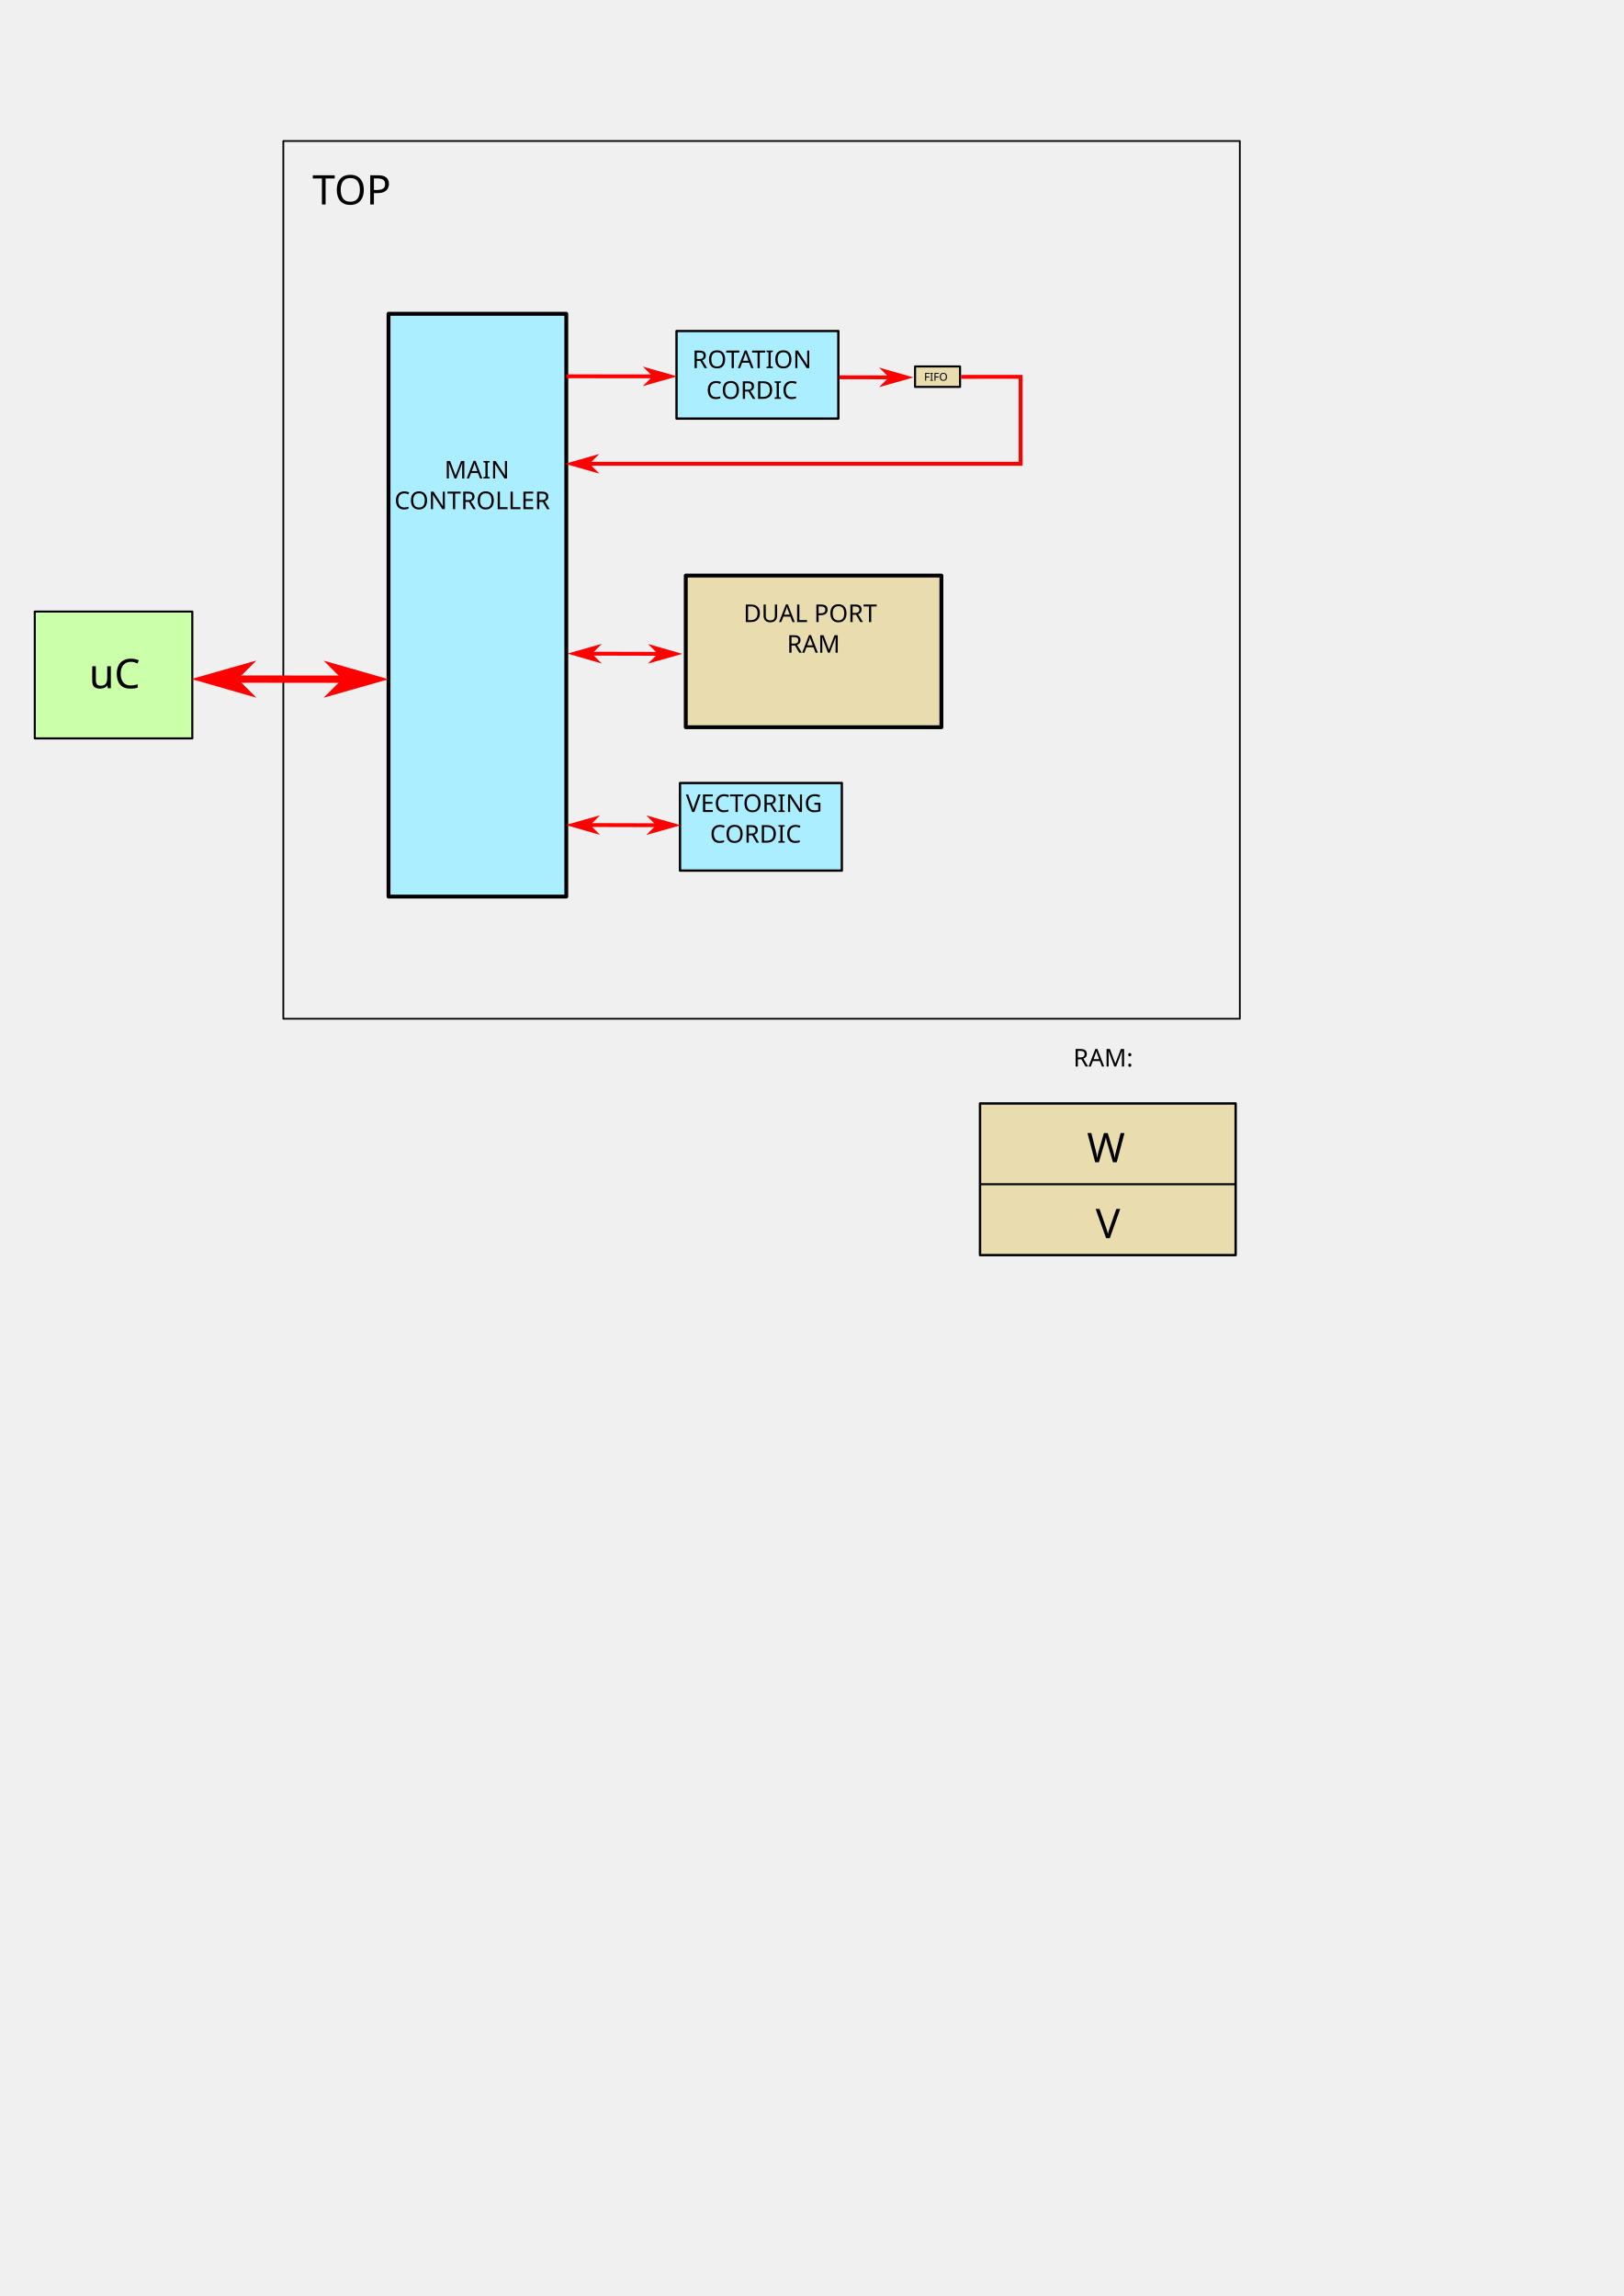
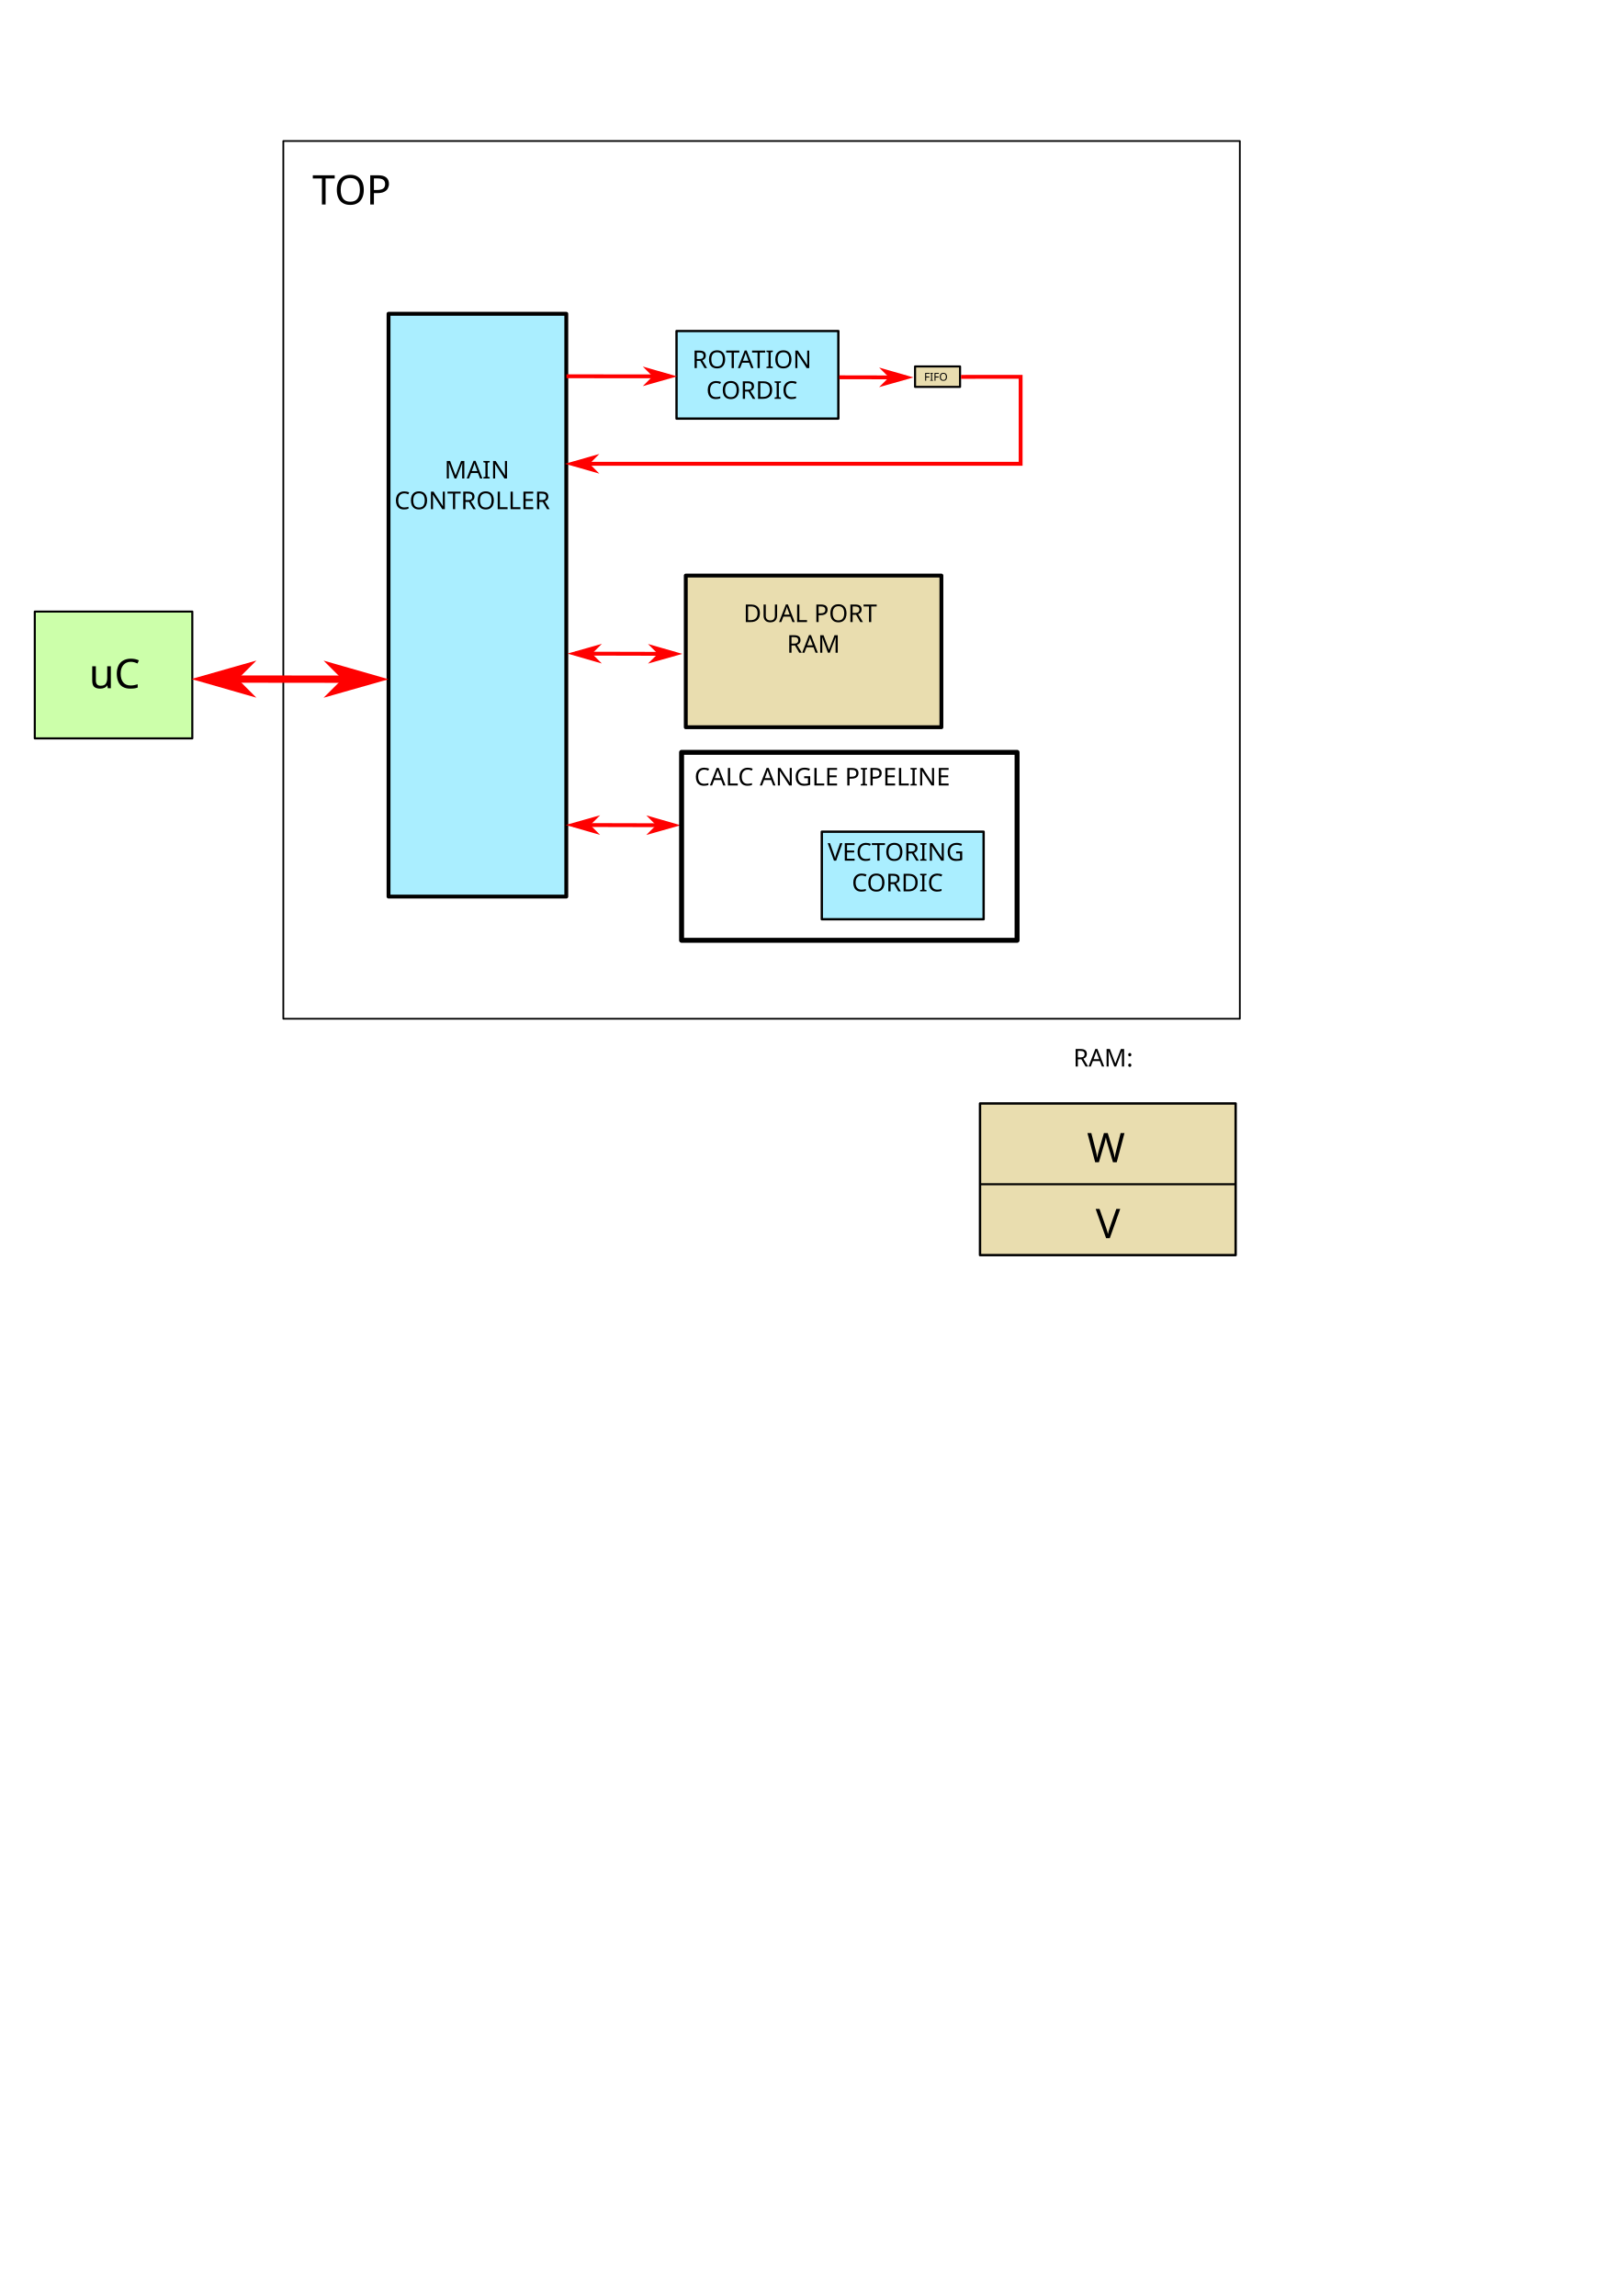
<svg xmlns="http://www.w3.org/2000/svg" width="210mm" height="297mm" viewBox="0 0 210 297" version="1.1" id="svg5">
  <defs id="defs2">
    <rect x="310.5" y="103.5" width="238.5" height="28" id="rect6723" />
    <rect x="577" y="239" width="22" height="10" id="rect5870" />
    <rect x="523.966" y="526.795" width="154.326" height="23.865" id="rect3869" />
    <marker style="overflow:visible;" id="marker1267" refX="0.0" refY="0.0" orient="auto">
      <path transform="scale(0.4) rotate(180) translate(10,0)" style="fill-rule:evenodd;fill:context-stroke;stroke:context-stroke;stroke-width:1.0pt;" d="M 0.0,0.0 L 5.0,-5.0 L -12.5,0.0 L 5.0,5.0 L 0.0,0.0 z " id="path1015" />
    </marker>
    <rect x="138.56" y="69" width="110.342" height="62.522" id="rect44589" />
    <rect x="277.893" y="564.271" width="63.64" height="28.991" id="rect40546" />
    <rect x="255" y="509" width="115.371" height="49.007" id="rect37048" />
    <rect x="380.5" y="285.5" width="31.983" height="38.042" id="rect32216" />
    <rect x="17" y="299" width="77" height="62" id="rect25929" />
    <marker style="overflow:visible;" id="Arrow1Mend" refX="0.0" refY="0.0" orient="auto">
      <path transform="scale(0.4) rotate(180) translate(10,0)" style="fill-rule:evenodd;fill:context-stroke;stroke:context-stroke;stroke-width:1.0pt;" d="M 0.0,0.0 L 5.0,-5.0 L -12.5,0.0 L 5.0,5.0 L 0.0,0.0 z " id="path22522" />
    </marker>
    <marker style="overflow:visible" id="Arrow1Mstart" refX="0.0" refY="0.0" orient="auto">
      <path transform="scale(0.4) translate(10,0)" style="fill-rule:evenodd;fill:context-stroke;stroke:context-stroke;stroke-width:1.0pt" d="M 0.0,0.0 L 5.0,-5.0 L -12.5,0.0 L 5.0,5.0 L 0.0,0.0 z " id="path22519" />
    </marker>
    <marker style="overflow:visible" id="Arrow1Lstart" refX="0.0" refY="0.0" orient="auto">
      <path transform="scale(0.8) translate(12.5,0)" style="fill-rule:evenodd;fill:context-stroke;stroke:context-stroke;stroke-width:1.0pt" d="M 0.0,0.0 L 5.0,-5.0 L -12.5,0.0 L 5.0,5.0 L 0.0,0.0 z " id="path22513" />
    </marker>
    <rect x="283.814" y="94.838" width="79.1" height="42.812" id="rect19273" />
    <rect x="365.5" y="33" width="143" height="16.5" id="rect14959" />
    <rect x="147.785" y="164.049" width="97.934" height="147.785" id="rect6013" />
    <rect x="283.814" y="94.838" width="79.1" height="42.812" id="rect19273-5" />
    <rect x="283.814" y="94.838" width="79.1" height="42.812" id="rect19273-0" />
    <rect x="283.814" y="94.838" width="79.1" height="42.812" id="rect19273-02" />
    <rect x="283.814" y="94.838" width="79.1" height="42.812" id="rect19273-5-5" />
    <marker style="overflow:visible" id="Arrow1Mend-5" refX="0" refY="0" orient="auto">
      <path transform="matrix(-0.4,0,0,-0.4,-4,0)" style="fill:context-stroke;fill-rule:evenodd;stroke:context-stroke;stroke-width:1pt" d="M 0,0 5,-5 -12.5,0 5,5 Z" id="path22522-1" />
    </marker>
    <marker style="overflow:visible" id="Arrow1Mend-4" refX="0" refY="0" orient="auto">
      <path transform="matrix(-0.4,0,0,-0.4,-4,0)" style="fill:context-stroke;fill-rule:evenodd;stroke:context-stroke;stroke-width:1pt" d="M 0,0 5,-5 -12.5,0 5,5 Z" id="path22522-0" />
    </marker>
    <marker style="overflow:visible" id="Arrow1Mend-47" refX="0" refY="0" orient="auto">
      <path transform="matrix(-0.4,0,0,-0.4,-4,0)" style="fill:context-stroke;fill-rule:evenodd;stroke:context-stroke;stroke-width:1pt" d="M 0,0 5,-5 -12.5,0 5,5 Z" id="path22522-12" />
    </marker>
    <marker style="overflow:visible" id="Arrow1Mend-8" refX="0" refY="0" orient="auto">
      <path transform="matrix(-0.4,0,0,-0.4,-4,0)" style="fill:context-stroke;fill-rule:evenodd;stroke:context-stroke;stroke-width:1pt" d="M 0,0 5,-5 -12.5,0 5,5 Z" id="path22522-7" />
    </marker>
    <marker style="overflow:visible" id="Arrow1Mstart-1" refX="0" refY="0" orient="auto">
      <path transform="matrix(0.4,0,0,0.4,4,0)" style="fill:context-stroke;fill-rule:evenodd;stroke:context-stroke;stroke-width:1pt" d="M 0,0 5,-5 -12.5,0 5,5 Z" id="path22519-1" />
    </marker>
    <marker style="overflow:visible" id="Arrow1Mend-9" refX="0" refY="0" orient="auto">
      <path transform="matrix(-0.4,0,0,-0.4,-4,0)" style="fill:context-stroke;fill-rule:evenodd;stroke:context-stroke;stroke-width:1pt" d="M 0,0 5,-5 -12.5,0 5,5 Z" id="path22522-8" />
    </marker>
    <rect x="277.893" y="564.271" width="63.64" height="28.991" id="rect40546-0" />
    <rect x="523.966" y="526.795" width="131.699" height="21.036" id="rect3869-7" />
    <marker style="overflow:visible" id="Arrow1Mend-7" refX="0" refY="0" orient="auto">
      <path transform="matrix(-0.4,0,0,-0.4,-4,0)" style="fill:context-stroke;fill-rule:evenodd;stroke:context-stroke;stroke-width:1pt" d="M 0,0 5,-5 -12.5,0 5,5 Z" id="path22522-6" />
    </marker>
    <marker style="overflow:visible" id="Arrow1Mstart-1-0" refX="0" refY="0" orient="auto">
      <path transform="matrix(0.4,0,0,0.4,4,0)" style="fill:context-stroke;fill-rule:evenodd;stroke:context-stroke;stroke-width:1pt" d="M 0,0 5,-5 -12.5,0 5,5 Z" id="path22519-1-3" />
    </marker>
    <marker style="overflow:visible" id="Arrow1Mend-9-0" refX="0" refY="0" orient="auto">
      <path transform="matrix(-0.4,0,0,-0.4,-4,0)" style="fill:context-stroke;fill-rule:evenodd;stroke:context-stroke;stroke-width:1pt" d="M 0,0 5,-5 -12.5,0 5,5 Z" id="path22522-8-2" />
    </marker>
    <marker style="overflow:visible" id="Arrow1Mend-1" refX="0" refY="0" orient="auto">
      <path transform="matrix(-0.4,0,0,-0.4,-4,0)" style="fill:context-stroke;fill-rule:evenodd;stroke:context-stroke;stroke-width:1pt" d="M 0,0 5,-5 -12.5,0 5,5 Z" id="path22522-03" />
    </marker>
    <marker style="overflow:visible" id="Arrow1Mend-5-0" refX="0" refY="0" orient="auto">
      <path transform="matrix(-0.4,0,0,-0.4,-4,0)" style="fill:context-stroke;fill-rule:evenodd;stroke:context-stroke;stroke-width:1pt" d="M 0,0 5,-5 -12.5,0 5,5 Z" id="path22522-1-6" />
    </marker>
+     <rect x="283.814" y="94.838" width="191.819" height="22.508" id="rect19273-5-5-9" />
  </defs>
+   <g id="layer2">
+     <rect style="fill:#ffffff;fill-opacity:1;stroke:#000000;stroke-width:0.645;stroke-linejoin:round;stroke-opacity:0" id="rect6239" width="227.699" height="305.87" x="-4.003" y="-6.225" />
+   </g>
  <g id="layer1">
    <rect style="fill:#aaeeff;stroke:#000000;stroke-width:0.5;stroke-linejoin:round" id="rect846" width="22.991" height="75.387" x="50.25" y="40.59" />
    <rect style="fill:#aaeeff;stroke:#000000;stroke-width:0.3;stroke-linejoin:round;stroke-miterlimit:4;stroke-dasharray:none" id="rect846-0-5" width="20.929" height="11.327" x="87.498" y="42.82" />
-     <rect style="fill:#aaeeff;stroke:#000000;stroke-width:0.3;stroke-linejoin:round;stroke-miterlimit:4;stroke-dasharray:none" id="rect846-0-5-6" width="20.929" height="11.327" x="87.949" y="101.286" />
+     <rect style="fill:#aaeeff;stroke:#000000;stroke-width:0.3;stroke-linejoin:round;stroke-miterlimit:4;stroke-dasharray:none" id="rect846-0-5-6" width="20.929" height="11.327" x="106.287" y="107.585" />
    <rect style="fill:#e9ddaf;stroke:#000000;stroke-width:0.5;stroke-linejoin:round;stroke-miterlimit:4;stroke-dasharray:none" id="rect846-0-54" width="33.061" height="19.619" x="88.694" y="74.454" />
    <rect style="fill:#e9ddaf;stroke:#000000;stroke-width:0.306;stroke-linejoin:round" id="rect846-0-54-8" width="33.061" height="19.619" x="126.75" y="142.738" />
    <text xml:space="preserve" transform="matrix(0.2645833,0,0,0.2645833,9.703827,15.59437)" id="text6011" style="font-size:12px;line-height:1.25;font-family:sans-serif;text-align:center;white-space:pre;shape-inside:url(#rect6013)" x="40.324" y="0">
-       <tspan x="180.58" y="174.997" id="tspan1419">MAIN
+       <tspan x="180.58" y="174.997" id="tspan6463">MAIN
</tspan>
-       <tspan x="156.114" y="189.997" id="tspan1421">CONTROLLER</tspan>
+       <tspan x="156.114" y="189.997" id="tspan6465">CONTROLLER</tspan>
    </text>
    <text xml:space="preserve" transform="scale(0.2645833)" id="text14957" style="line-height:1.25;font-family:sans-serif;font-size:5.333px;white-space:pre;shape-inside:url(#rect14959)" />
    <text xml:space="preserve" transform="matrix(0.2645833,0,0,0.2645833,19.74385,52.47665)" id="text19271-51" style="font-size:12px;line-height:1.25;font-family:sans-serif;text-align:center;white-space:pre;shape-inside:url(#rect19273-02)" x="33.984" y="0">
-       <tspan x="288.794" y="105.786" id="tspan1423">DUAL PORT </tspan>
-       <tspan x="310.034" y="120.786" id="tspan1425">RAM</tspan>
+       <tspan x="288.794" y="105.786" id="tspan6467">DUAL PORT </tspan>
+       <tspan x="310.034" y="120.786" id="tspan6469">RAM</tspan>
    </text>
    <text xml:space="preserve" transform="matrix(0.2645833,0,0,0.2645833,12.24648,19.63007)" id="text19271-3" style="font-size:12px;line-height:1.25;font-family:sans-serif;text-align:center;white-space:pre;shape-inside:url(#rect19273-5)" x="30.366" y="0">
-       <tspan x="292.087" y="105.786" id="tspan1427">ROTATION
+       <tspan x="292.087" y="105.786" id="tspan6471">ROTATION
</tspan>
-       <tspan x="298.942" y="120.786" id="tspan1429">CORDIC</tspan>
+       <tspan x="298.942" y="120.786" id="tspan6473">CORDIC</tspan>
    </text>
-     <text xml:space="preserve" transform="matrix(0.2645833,0,0,0.2645833,12.73042,77.04529)" id="text19271-3-7" style="font-size:12px;line-height:1.25;font-family:sans-serif;text-align:center;white-space:pre;shape-inside:url(#rect19273-5-5)" x="30.366" y="0">
-       <tspan x="287.168" y="105.786" id="tspan1431">VECTORING
+     <text xml:space="preserve" transform="matrix(0.2645833,0,0,0.2645833,31.06911,83.34343)" id="text19271-3-7" style="font-size:12px;line-height:1.25;font-family:sans-serif;text-align:center;white-space:pre;shape-inside:url(#rect19273-5-5)" x="30.366" y="0">
+       <tspan x="287.168" y="105.786" id="tspan6475">VECTORING
</tspan>
-       <tspan x="298.942" y="120.786" id="tspan1433">CORDIC</tspan>
+       <tspan x="298.942" y="120.786" id="tspan6477">CORDIC</tspan>
+     </text>
+     <text xml:space="preserve" transform="matrix(0.2645833,0,0,0.2645833,7.34109,73.61795)" id="text19271-3-7-4" style="font-size:12px;line-height:1.25;font-family:sans-serif;text-align:center;white-space:pre;shape-inside:url(#rect19273-5-5-9)" x="30.366" y="0">
+       <tspan x="311.664" y="105.786" id="tspan6479">CALC ANGLE PIPELINE</tspan>
    </text>
    <path style="fill:none;stroke:#ff0000;stroke-width:0.5;stroke-linecap:butt;stroke-linejoin:miter;stroke-miterlimit:4;stroke-dasharray:none;stroke-opacity:1;marker-end:url(#Arrow1Mend-1)" d="m 73.266,48.672 13.325,0.014" id="path23269-6" />
    <path style="fill:#000000;stroke:#ff0000;stroke-width:0.5;stroke-linecap:butt;stroke-linejoin:miter;stroke-miterlimit:4;stroke-dasharray:none;stroke-opacity:1;marker-end:url(#Arrow1Mend-5)" d="m 108.545,48.802 8.613,0.017" id="path23269-2" />
    <rect style="fill:none;stroke:#000000;stroke-width:0.224;stroke-linejoin:round;stroke-miterlimit:4;stroke-dasharray:none" id="rect23797" width="123.711" height="113.541" x="36.643" y="18.239" />
    <rect style="fill:#ccffaa;stroke:#000000;stroke-width:0.266;stroke-linejoin:round;stroke-miterlimit:4;stroke-dasharray:none" id="rect23901" width="20.373" height="16.404" x="4.498" y="79.11" />
    <text xml:space="preserve" transform="scale(0.2645833)" id="text25927" style="line-height:1.25;font-family:sans-serif;font-size:12px;white-space:pre;shape-inside:url(#rect25929)" />
    <text xml:space="preserve" style="font-size:5.292px;line-height:1.25;font-family:sans-serif;stroke-width:0.265" x="11.509" y="89.032" id="text26133">
      <tspan id="tspan26131" style="font-size:5.292px;stroke-width:0.265" x="11.509" y="89.032">uC</tspan>
    </text>
    <path style="fill:#ff0000;stroke:#ff0000;stroke-width:0.946;stroke-linecap:butt;stroke-linejoin:miter;stroke-miterlimit:4;stroke-dasharray:none;stroke-opacity:1;marker-start:url(#Arrow1Mstart);marker-end:url(#Arrow1Mend)" d="m 26.616,87.838 21.777,0.024" id="path27710" />
    <path style="fill:#ff0000;stroke:#ff0000;stroke-width:0.5;stroke-linecap:butt;stroke-linejoin:miter;stroke-miterlimit:4;stroke-dasharray:none;stroke-opacity:1;marker-start:url(#Arrow1Mstart-1);marker-end:url(#Arrow1Mend-9)" d="m 74.156,106.718 12.889,0.032" id="path27710-2" />
    <path style="fill:#ff0000;stroke:#ff0000;stroke-width:0.5;stroke-linecap:butt;stroke-linejoin:miter;stroke-miterlimit:4;stroke-dasharray:none;stroke-opacity:1;marker-start:url(#Arrow1Mstart-1-0);marker-end:url(#Arrow1Mend-9-0)" d="m 74.378,84.548 12.889,0.032" id="path27710-2-1" />
    <text xml:space="preserve" transform="matrix(0.2645833,0,0,0.2645833,71.34136,0.3897544)" id="text37046" style="font-size:12px;line-height:1.25;font-family:sans-serif;white-space:pre;shape-inside:url(#rect37048)">
-       <tspan x="255" y="519.948" id="tspan1435">RAM:</tspan>
+       <tspan x="255" y="519.948" id="tspan6481">RAM:</tspan>
    </text>
    <path style="fill:none;stroke:#000000;stroke-width:0.265px;stroke-linecap:butt;stroke-linejoin:miter;stroke-opacity:1" d="m 126.772,153.187 h 33.073" id="path37476" />
    <text xml:space="preserve" transform="matrix(0.2645833,0,0,0.2645833,67.05485,-3.77938)" id="text40544" style="font-size:20px;line-height:1.25;font-family:sans-serif;white-space:pre;shape-inside:url(#rect40546)">
-       <tspan x="277.893" y="582.518" id="tspan1437">W</tspan>
+       <tspan x="277.893" y="582.518" id="tspan6483">W</tspan>
    </text>
    <text xml:space="preserve" transform="matrix(0.2645833,0,0,0.2645833,68.1806,6.038486)" id="text40544-4" style="font-size:20px;line-height:1.25;font-family:sans-serif;white-space:pre;shape-inside:url(#rect40546-0)">
-       <tspan x="277.893" y="582.518" id="tspan1439">V</tspan>
+       <tspan x="277.893" y="582.518" id="tspan6485">V</tspan>
    </text>
    <text xml:space="preserve" transform="matrix(0.2645833,0,0,0.2645833,3.741773,3.367596)" id="text44587" style="font-size:20px;line-height:1.25;font-family:sans-serif;white-space:pre;shape-inside:url(#rect44589)">
-       <tspan x="138.561" y="87.247" id="tspan1441">TOP</tspan>
+       <tspan x="138.561" y="87.247" id="tspan6487">TOP</tspan>
    </text>
    <rect style="fill:#e9ddaf;fill-opacity:1;stroke:#000000;stroke-width:0.265;stroke-linejoin:round" id="rect4458" width="5.821" height="2.646" x="118.348" y="47.4" />
    <text xml:space="preserve" transform="matrix(0.2645833,0,0,0.2645833,-33.14715,-15.27417)" id="text5868" style="font-size:5.333px;line-height:1.25;font-family:sans-serif;white-space:pre;shape-inside:url(#rect5870)">
-       <tspan x="577" y="243.866" id="tspan1443">FIFO</tspan>
+       <tspan x="577" y="243.866" id="tspan6489">FIFO</tspan>
    </text>
    <path style="fill:none;stroke:#ff0000;stroke-width:0.5;stroke-linecap:butt;stroke-linejoin:miter;stroke-opacity:1;marker-end:url(#marker1267);stroke-miterlimit:4;stroke-dasharray:none" d="m 124.288,48.749 7.714,-0.008 v 11.253 H 74.059" id="path2431" />
+     <rect style="fill:#ffffff;fill-opacity:0;stroke:#000000;stroke-width:0.641;stroke-linejoin:round" id="rect1274" width="43.39" height="24.311" x="88.152" y="97.321" />
  </g>
</svg>
